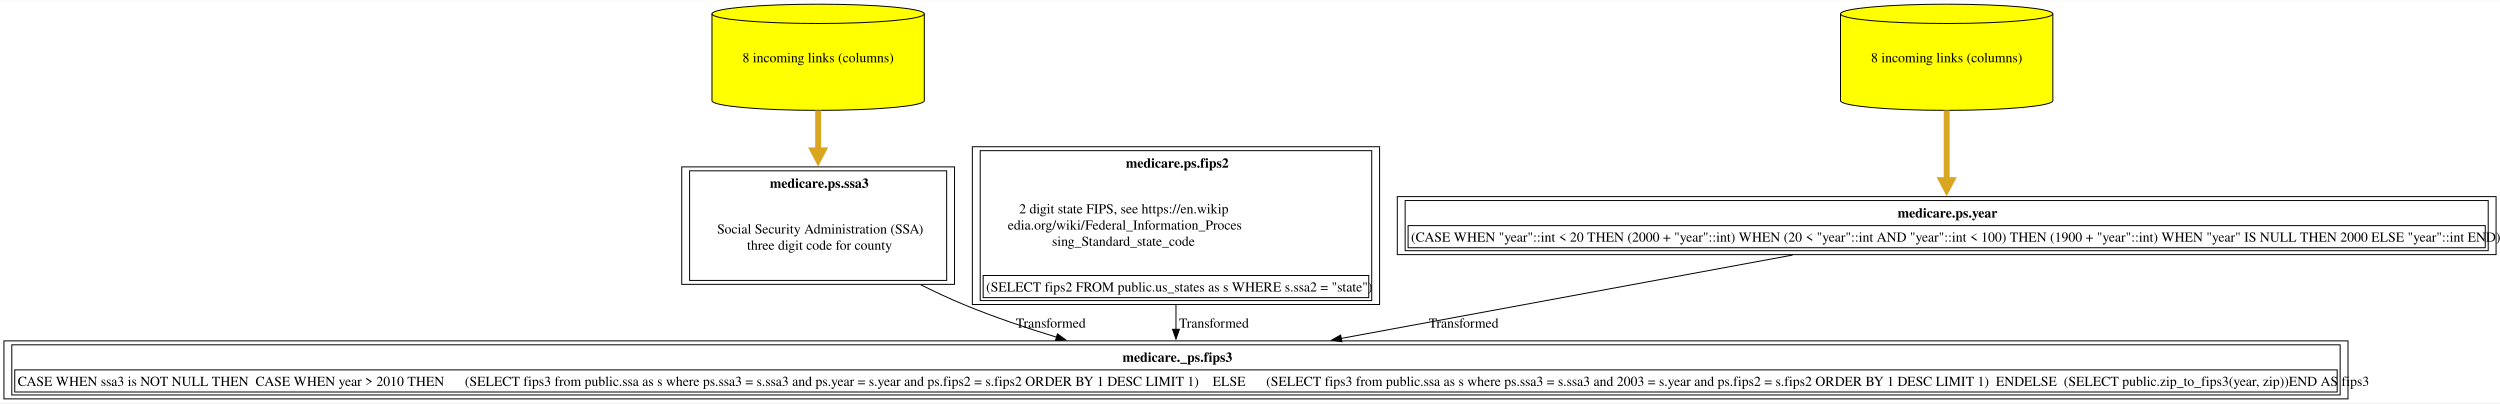
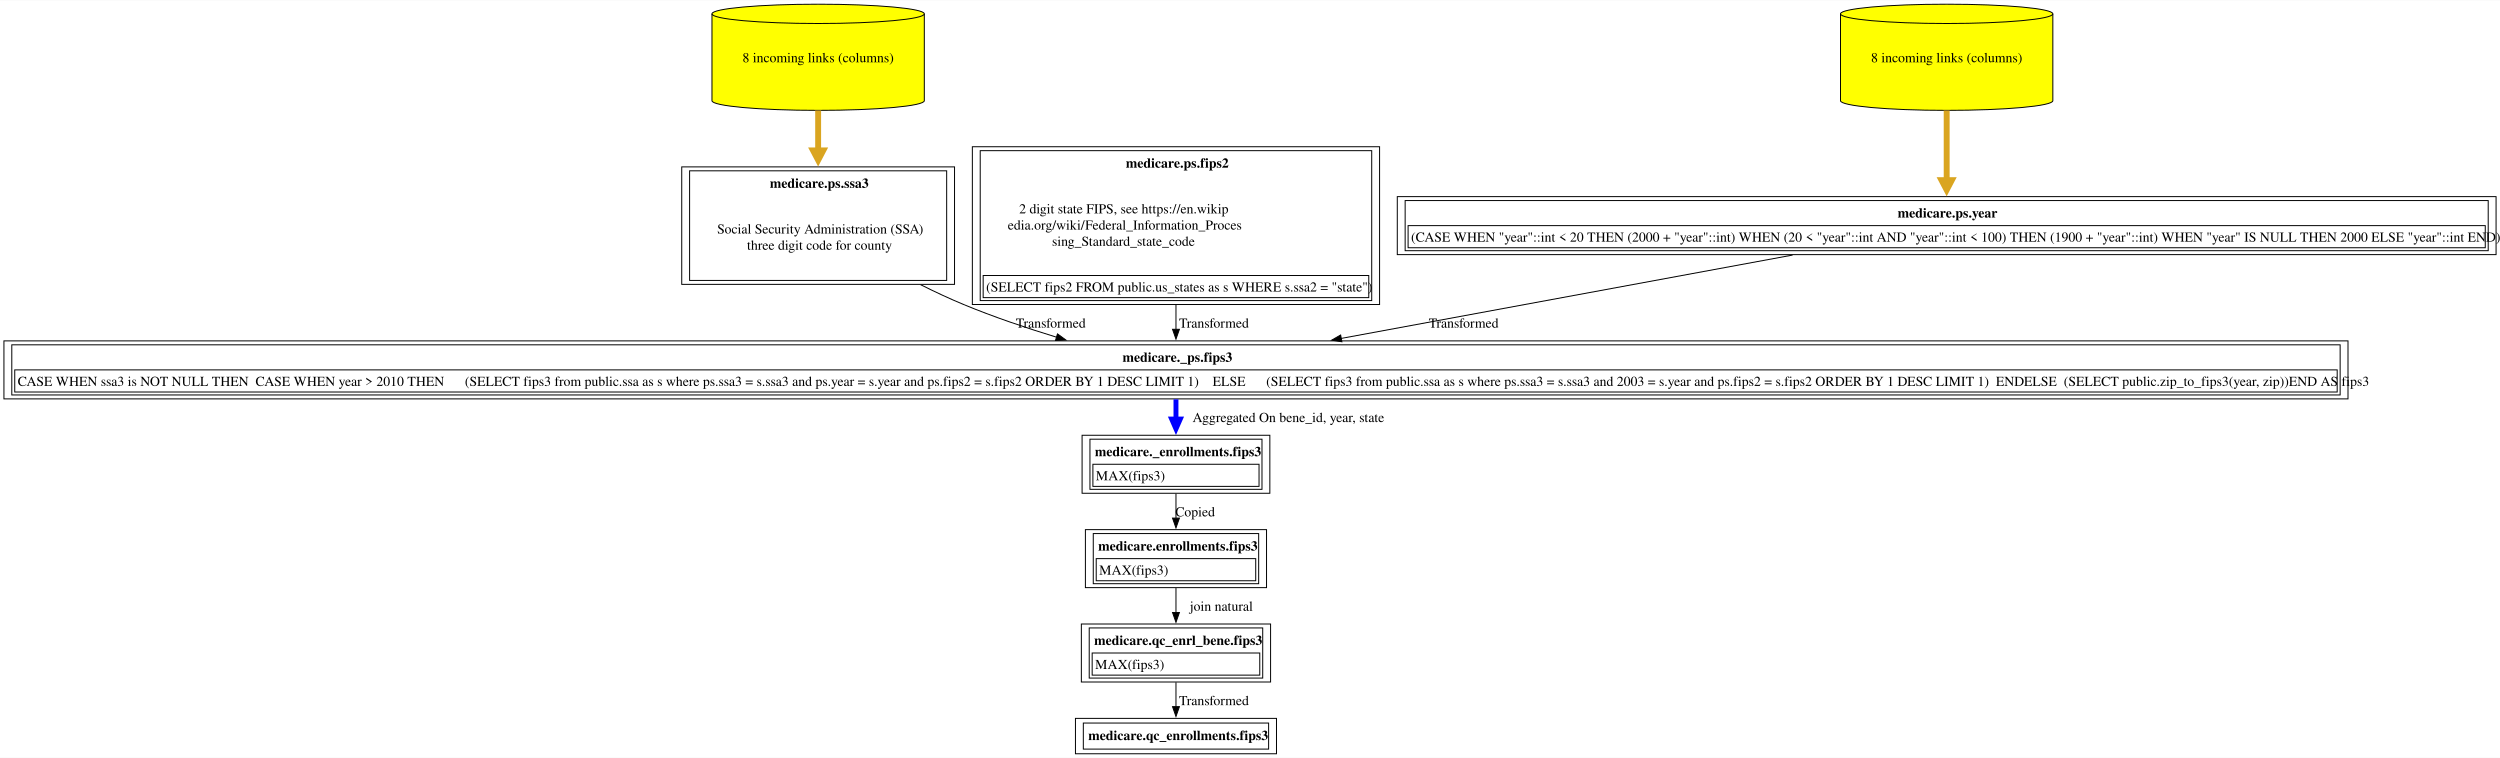
- <svg xmlns="http://www.w3.org/2000/svg" xmlns:xlink="http://www.w3.org/1999/xlink" width="2543pt" height="410pt" viewBox="0.00 0.00 2543.12 409.50">
-   <g id="graph0" class="graph" transform="scale(1 1) rotate(0) translate(4 405.5)">
-     <polygon fill="white" stroke="none" points="-4,4 -4,-405.5 2539.12,-405.5 2539.12,4 -4,4" />
+ <svg xmlns="http://www.w3.org/2000/svg" xmlns:xlink="http://www.w3.org/1999/xlink" width="2543pt" height="771pt" viewBox="0.00 0.00 2543.12 770.50">
+   <g id="graph0" class="graph" transform="scale(1 1) rotate(0) translate(4 766.5)">
+     <polygon fill="white" stroke="none" points="-4,4 -4,-766.5 2539.12,-766.5 2539.12,4 -4,4" />
    <g id="node1" class="node">
      <g id="a_node1">
-         <a xlink:href="../medicare._ps/fips3.html" xlink:title="&lt;TABLE&gt;" target="_blank">
-           <polygon fill="none" stroke="black" points="2384.5,-59 0,-59 0,0 2384.5,0 2384.5,-59" />
-           <text text-anchor="start" x="1137.88" y="-37.7" font-family="Times,serif" font-weight="bold" font-size="14.00">medicare._ps.fips3</text>
-           <polygon fill="none" stroke="black" points="11,-7 11,-29.5 2373.5,-29.5 2373.5,-7 11,-7" />
-           <text text-anchor="start" x="14" y="-13.2" font-family="Times,serif" font-size="14.00">CASE WHEN ssa3 is NOT NULL THEN  CASE WHEN year &gt; 2010 THEN      (SELECT fips3 from public.ssa as s where ps.ssa3 = s.ssa3 and ps.year = s.year and ps.fips2 = s.fips2 ORDER BY 1 DESC LIMIT 1)    ELSE      (SELECT fips3 from public.ssa as s where ps.ssa3 = s.ssa3 and 2003 = s.year and ps.fips2 = s.fips2 ORDER BY 1 DESC LIMIT 1)  ENDELSE  (SELECT public.zip_to_fips3(year, zip))END AS fips3</text>
-           <polygon fill="none" stroke="black" points="8,-4 8,-55 2376.5,-55 2376.5,-4 8,-4" />
+         <a xlink:href="../medicare.qc_enrollments/fips3.html" xlink:title="&lt;TABLE&gt;" target="_blank">
+           <polygon fill="none" stroke="black" points="1294.5,-36 1090,-36 1090,0 1294.5,0 1294.5,-36" />
+           <text text-anchor="start" x="1103" y="-13.95" font-family="Times,serif" font-weight="bold" font-size="14.00">medicare.qc_enrollments.fips3</text>
+           <polygon fill="none" stroke="black" points="1098,-4.75 1098,-31.25 1286.5,-31.25 1286.5,-4.75 1098,-4.75" />
        </a>
      </g>
    </g>
    <g id="node2" class="node">
      <g id="a_node2">
-         <a xlink:href="../medicare.ps/ssa3.html" xlink:title="&lt;TABLE&gt;" target="_blank">
-           <polygon fill="none" stroke="black" points="967,-236 689.5,-236 689.5,-116.5 967,-116.5 967,-236" />
-           <text text-anchor="start" x="779.12" y="-214.7" font-family="Times,serif" font-weight="bold" font-size="14.00">medicare.ps.ssa3</text>
-           <text text-anchor="start" x="725.5" y="-168.2" font-family="Times,serif" font-size="14.00">Social Security Administration (SSA)</text>
-           <text text-anchor="start" x="755.88" y="-151.7" font-family="Times,serif" font-size="14.00">three digit code for county</text>
-           <polygon fill="none" stroke="black" points="697.5,-120.5 697.5,-232 959,-232 959,-120.5 697.5,-120.5" />
+         <a xlink:href="../medicare.qc_enrl_bene/fips3.html" xlink:title="&lt;TABLE&gt;" target="_blank">
+           <polygon fill="none" stroke="black" points="1288.5,-132 1096,-132 1096,-73 1288.5,-73 1288.5,-132" />
+           <text text-anchor="start" x="1109" y="-110.7" font-family="Times,serif" font-weight="bold" font-size="14.00">medicare.qc_enrl_bene.fips3</text>
+           <polygon fill="none" stroke="black" points="1107,-80 1107,-102.5 1277.5,-102.5 1277.5,-80 1107,-80" />
+           <text text-anchor="start" x="1110" y="-86.2" font-family="Times,serif" font-size="14.00">MAX(fips3)</text>
+           <polygon fill="none" stroke="black" points="1104,-77 1104,-128 1280.5,-128 1280.5,-77 1104,-77" />
        </a>
      </g>
    </g>
    <g id="edge1" class="edge">
-       <path fill="none" stroke="black" d="M932.52,-116.15C947,-108.91 961.85,-101.97 976.25,-96 1006.28,-83.55 1039.54,-72.29 1070.77,-62.75" />
-       <polygon fill="black" stroke="black" points="1071.71,-66.13 1080.27,-59.89 1069.69,-59.42 1071.71,-66.13" />
-       <text text-anchor="middle" x="1064.88" y="-72.45" font-family="Times,serif" font-size="14.00">  Transformed</text>
+       <path fill="none" stroke="black" d="M1192.25,-72.65C1192.25,-64.62 1192.25,-55.91 1192.25,-47.89" />
+       <polygon fill="black" stroke="black" points="1195.75,-47.93 1192.25,-37.93 1188.75,-47.93 1195.75,-47.93" />
+       <text text-anchor="middle" x="1230.88" y="-49.45" font-family="Times,serif" font-size="14.00">  Transformed</text>
    </g>
    <g id="node3" class="node">
      <g id="a_node3">
-         <a xlink:href="../medicare.ps/ssa3.html" xlink:title="8 incoming links (columns)" target="_blank">
-           <path fill="yellow" stroke="black" d="M936.25,-391.68C936.25,-397.1 887.84,-401.5 828.25,-401.5 768.66,-401.5 720.25,-397.1 720.25,-391.68 720.25,-391.68 720.25,-303.32 720.25,-303.32 720.25,-297.9 768.66,-293.5 828.25,-293.5 887.84,-293.5 936.25,-297.9 936.25,-303.32 936.25,-303.32 936.25,-391.68 936.25,-391.68" />
-           <path fill="none" stroke="black" d="M936.25,-391.68C936.25,-386.26 887.84,-381.86 828.25,-381.86 768.66,-381.86 720.25,-386.26 720.25,-391.68" />
-           <text text-anchor="middle" x="828.25" y="-342.45" font-family="Times,serif" font-size="14.00">8 incoming links (columns)</text>
+         <a xlink:href="../medicare.enrollments/fips3.html" xlink:title="&lt;TABLE&gt;" target="_blank">
+           <polygon fill="none" stroke="black" points="1284.38,-228 1100.12,-228 1100.12,-169 1284.38,-169 1284.38,-228" />
+           <text text-anchor="start" x="1113.12" y="-206.7" font-family="Times,serif" font-weight="bold" font-size="14.00">medicare.enrollments.fips3</text>
+           <polygon fill="none" stroke="black" points="1111.12,-176 1111.12,-198.5 1273.38,-198.5 1273.38,-176 1111.12,-176" />
+           <text text-anchor="start" x="1114.12" y="-182.2" font-family="Times,serif" font-size="14.00">MAX(fips3)</text>
+           <polygon fill="none" stroke="black" points="1108.12,-173 1108.12,-224 1276.38,-224 1276.38,-173 1108.12,-173" />
        </a>
      </g>
    </g>
    <g id="edge2" class="edge">
-       <path fill="none" stroke="goldenrod" stroke-width="6" d="M828.25,-293.41C828.25,-280.38 828.25,-266.19 828.25,-252.34" />
-       <polygon fill="goldenrod" stroke="goldenrod" stroke-width="6" points="833.5,-252.79 828.25,-242.79 823,-252.79 833.5,-252.79" />
+       <path fill="none" stroke="black" d="M1192.25,-168.53C1192.25,-160.68 1192.25,-152.05 1192.25,-143.7" />
+       <polygon fill="black" stroke="black" points="1195.75,-143.73 1192.25,-133.73 1188.75,-143.73 1195.75,-143.73" />
+       <text text-anchor="middle" x="1238.38" y="-145.45" font-family="Times,serif" font-size="14.00">	join natural</text>
    </g>
    <g id="node4" class="node">
      <g id="a_node4">
-         <a xlink:href="../medicare.ps/fips2.html" xlink:title="&lt;TABLE&gt;" target="_blank">
-           <polygon fill="none" stroke="black" points="1399.38,-256.5 985.12,-256.5 985.12,-96 1399.38,-96 1399.38,-256.5" />
-           <text text-anchor="start" x="1141.25" y="-235.2" font-family="Times,serif" font-weight="bold" font-size="14.00">medicare.ps.fips2</text>
-           <text text-anchor="start" x="1032.75" y="-188.7" font-family="Times,serif" font-size="14.00">2 digit state FIPS, see https://en.wikip</text>
-           <text text-anchor="start" x="1021.12" y="-172.2" font-family="Times,serif" font-size="14.00">edia.org/wiki/Federal_Information_Proces</text>
-           <text text-anchor="start" x="1066.12" y="-155.7" font-family="Times,serif" font-size="14.00">sing_Standard_state_code</text>
-           <polygon fill="none" stroke="black" points="996.12,-103 996.12,-125.5 1388.38,-125.5 1388.38,-103 996.12,-103" />
-           <text text-anchor="start" x="999.12" y="-109.2" font-family="Times,serif" font-size="14.00">(SELECT fips2 FROM public.us_states as s WHERE s.ssa2 = "state")</text>
-           <polygon fill="none" stroke="black" points="993.12,-100 993.12,-252.5 1391.38,-252.5 1391.38,-100 993.12,-100" />
+         <a xlink:href="../medicare._enrollments/fips3.html" xlink:title="&lt;TABLE&gt;" target="_blank">
+           <polygon fill="none" stroke="black" points="1287.75,-324 1096.75,-324 1096.75,-265 1287.75,-265 1287.75,-324" />
+           <text text-anchor="start" x="1109.75" y="-302.7" font-family="Times,serif" font-weight="bold" font-size="14.00">medicare._enrollments.fips3</text>
+           <polygon fill="none" stroke="black" points="1107.75,-272 1107.75,-294.5 1276.75,-294.5 1276.75,-272 1107.75,-272" />
+           <text text-anchor="start" x="1110.75" y="-278.2" font-family="Times,serif" font-size="14.00">MAX(fips3)</text>
+           <polygon fill="none" stroke="black" points="1104.75,-269 1104.75,-320 1279.75,-320 1279.75,-269 1104.75,-269" />
        </a>
      </g>
    </g>
    <g id="edge3" class="edge">
-       <path fill="none" stroke="black" d="M1192.25,-95.68C1192.25,-87.04 1192.25,-78.54 1192.25,-70.68" />
-       <polygon fill="black" stroke="black" points="1195.75,-70.81 1192.25,-60.81 1188.75,-70.81 1195.75,-70.81" />
-       <text text-anchor="middle" x="1230.88" y="-72.45" font-family="Times,serif" font-size="14.00">  Transformed</text>
+       <path fill="none" stroke="black" d="M1192.25,-264.53C1192.25,-256.68 1192.25,-248.05 1192.25,-239.7" />
+       <polygon fill="black" stroke="black" points="1195.75,-239.73 1192.25,-229.73 1188.75,-239.73 1195.75,-239.73" />
+       <text text-anchor="middle" x="1211.75" y="-241.45" font-family="Times,serif" font-size="14.00">Copied</text>
    </g>
    <g id="node5" class="node">
      <g id="a_node5">
-         <a xlink:href="../medicare.ps/year.html" xlink:title="&lt;TABLE&gt;" target="_blank">
-           <polygon fill="none" stroke="black" points="2535.12,-205.75 1417.38,-205.75 1417.38,-146.75 2535.12,-146.75 2535.12,-205.75" />
-           <text text-anchor="start" x="1926.38" y="-184.45" font-family="Times,serif" font-weight="bold" font-size="14.00">medicare.ps.year</text>
-           <polygon fill="none" stroke="black" points="1428.38,-153.75 1428.38,-176.25 2524.12,-176.25 2524.12,-153.75 1428.38,-153.75" />
-           <text text-anchor="start" x="1431.38" y="-159.95" font-family="Times,serif" font-size="14.00">(CASE WHEN "year"::int &lt; 20 THEN (2000 + "year"::int) WHEN (20 &lt; "year"::int AND "year"::int &lt; 100) THEN (1900 + "year"::int) WHEN "year" IS NULL THEN 2000 ELSE "year"::int END)</text>
-           <polygon fill="none" stroke="black" points="1425.38,-150.75 1425.38,-201.75 2527.12,-201.75 2527.12,-150.75 1425.38,-150.75" />
+         <a xlink:href="../medicare._ps/fips3.html" xlink:title="&lt;TABLE&gt;" target="_blank">
+           <polygon fill="none" stroke="black" points="2384.5,-420 0,-420 0,-361 2384.5,-361 2384.5,-420" />
+           <text text-anchor="start" x="1137.88" y="-398.7" font-family="Times,serif" font-weight="bold" font-size="14.00">medicare._ps.fips3</text>
+           <polygon fill="none" stroke="black" points="11,-368 11,-390.5 2373.5,-390.5 2373.5,-368 11,-368" />
+           <text text-anchor="start" x="14" y="-374.2" font-family="Times,serif" font-size="14.00">CASE WHEN ssa3 is NOT NULL THEN  CASE WHEN year &gt; 2010 THEN      (SELECT fips3 from public.ssa as s where ps.ssa3 = s.ssa3 and ps.year = s.year and ps.fips2 = s.fips2 ORDER BY 1 DESC LIMIT 1)    ELSE      (SELECT fips3 from public.ssa as s where ps.ssa3 = s.ssa3 and 2003 = s.year and ps.fips2 = s.fips2 ORDER BY 1 DESC LIMIT 1)  ENDELSE  (SELECT public.zip_to_fips3(year, zip))END AS fips3</text>
+           <polygon fill="none" stroke="black" points="8,-365 8,-416 2376.5,-416 2376.5,-365 8,-365" />
        </a>
      </g>
    </g>
    <g id="edge4" class="edge">
-       <path fill="none" stroke="black" d="M1819.48,-146.31C1686.46,-121.75 1496.08,-86.6 1360.02,-61.47" />
-       <polygon fill="black" stroke="black" points="1361.04,-58.1 1350.57,-59.73 1359.77,-64.99 1361.04,-58.1" />
-       <text text-anchor="middle" x="1484.88" y="-72.45" font-family="Times,serif" font-size="14.00">  Transformed</text>
+       <path fill="none" stroke="blue" stroke-width="5" d="M1192.25,-360.53C1192.25,-354.13 1192.25,-347.2 1192.25,-340.33" />
+       <polygon fill="blue" stroke="blue" stroke-width="5" points="1196.63,-340.45 1192.25,-330.45 1187.88,-340.45 1196.63,-340.45" />
+       <text text-anchor="middle" x="1306.62" y="-337.45" font-family="Times,serif" font-size="14.00">	  Aggregated On bene_id, year, state</text>
    </g>
    <g id="node6" class="node">
      <g id="a_node6">
-         <a xlink:href="../medicare.ps/year.html" xlink:title="8 incoming links (columns)" target="_blank">
-           <path fill="yellow" stroke="black" d="M2084.25,-391.68C2084.25,-397.1 2035.84,-401.5 1976.25,-401.5 1916.66,-401.5 1868.25,-397.1 1868.25,-391.68 1868.25,-391.68 1868.25,-303.32 1868.25,-303.32 1868.25,-297.9 1916.66,-293.5 1976.25,-293.5 2035.84,-293.5 2084.25,-297.9 2084.25,-303.32 2084.25,-303.32 2084.25,-391.68 2084.25,-391.68" />
-           <path fill="none" stroke="black" d="M2084.25,-391.68C2084.25,-386.26 2035.84,-381.86 1976.25,-381.86 1916.66,-381.86 1868.25,-386.26 1868.25,-391.68" />
-           <text text-anchor="middle" x="1976.25" y="-342.45" font-family="Times,serif" font-size="14.00">8 incoming links (columns)</text>
+         <a xlink:href="../medicare.ps/ssa3.html" xlink:title="&lt;TABLE&gt;" target="_blank">
+           <polygon fill="none" stroke="black" points="967,-597 689.5,-597 689.5,-477.5 967,-477.5 967,-597" />
+           <text text-anchor="start" x="779.12" y="-575.7" font-family="Times,serif" font-weight="bold" font-size="14.00">medicare.ps.ssa3</text>
+           <text text-anchor="start" x="725.5" y="-529.2" font-family="Times,serif" font-size="14.00">Social Security Administration (SSA)</text>
+           <text text-anchor="start" x="755.88" y="-512.7" font-family="Times,serif" font-size="14.00">three digit code for county</text>
+           <polygon fill="none" stroke="black" points="697.5,-481.5 697.5,-593 959,-593 959,-481.5 697.5,-481.5" />
        </a>
      </g>
    </g>
    <g id="edge5" class="edge">
-       <path fill="none" stroke="goldenrod" stroke-width="6" d="M1976.25,-293.41C1976.25,-270.62 1976.25,-244.26 1976.25,-222.42" />
-       <polygon fill="goldenrod" stroke="goldenrod" stroke-width="6" points="1981.5,-222.48 1976.25,-212.48 1971,-222.48 1981.5,-222.48" />
+       <path fill="none" stroke="black" d="M932.52,-477.15C947,-469.91 961.85,-462.97 976.25,-457 1006.28,-444.55 1039.54,-433.29 1070.77,-423.75" />
+       <polygon fill="black" stroke="black" points="1071.71,-427.13 1080.27,-420.89 1069.69,-420.42 1071.71,-427.13" />
+       <text text-anchor="middle" x="1064.88" y="-433.45" font-family="Times,serif" font-size="14.00">  Transformed</text>
+     </g>
+     <g id="node7" class="node">
+       <g id="a_node7">
+         <a xlink:href="../medicare.ps/ssa3.html" xlink:title="8 incoming links (columns)" target="_blank">
+           <path fill="yellow" stroke="black" d="M936.25,-752.68C936.25,-758.1 887.84,-762.5 828.25,-762.5 768.66,-762.5 720.25,-758.1 720.25,-752.68 720.25,-752.68 720.25,-664.32 720.25,-664.32 720.25,-658.9 768.66,-654.5 828.25,-654.5 887.84,-654.5 936.25,-658.9 936.25,-664.32 936.25,-664.32 936.25,-752.68 936.25,-752.68" />
+           <path fill="none" stroke="black" d="M936.25,-752.68C936.25,-747.26 887.84,-742.86 828.25,-742.86 768.66,-742.86 720.25,-747.26 720.25,-752.68" />
+           <text text-anchor="middle" x="828.25" y="-703.45" font-family="Times,serif" font-size="14.00">8 incoming links (columns)</text>
+         </a>
+       </g>
+     </g>
+     <g id="edge6" class="edge">
+       <path fill="none" stroke="goldenrod" stroke-width="6" d="M828.25,-654.41C828.25,-641.38 828.25,-627.19 828.25,-613.34" />
+       <polygon fill="goldenrod" stroke="goldenrod" stroke-width="6" points="833.5,-613.79 828.25,-603.79 823,-613.79 833.5,-613.79" />
+     </g>
+     <g id="node8" class="node">
+       <g id="a_node8">
+         <a xlink:href="../medicare.ps/fips2.html" xlink:title="&lt;TABLE&gt;" target="_blank">
+           <polygon fill="none" stroke="black" points="1399.38,-617.5 985.12,-617.5 985.12,-457 1399.38,-457 1399.38,-617.5" />
+           <text text-anchor="start" x="1141.25" y="-596.2" font-family="Times,serif" font-weight="bold" font-size="14.00">medicare.ps.fips2</text>
+           <text text-anchor="start" x="1032.75" y="-549.7" font-family="Times,serif" font-size="14.00">2 digit state FIPS, see https://en.wikip</text>
+           <text text-anchor="start" x="1021.12" y="-533.2" font-family="Times,serif" font-size="14.00">edia.org/wiki/Federal_Information_Proces</text>
+           <text text-anchor="start" x="1066.12" y="-516.7" font-family="Times,serif" font-size="14.00">sing_Standard_state_code</text>
+           <polygon fill="none" stroke="black" points="996.12,-464 996.12,-486.5 1388.38,-486.5 1388.38,-464 996.12,-464" />
+           <text text-anchor="start" x="999.12" y="-470.2" font-family="Times,serif" font-size="14.00">(SELECT fips2 FROM public.us_states as s WHERE s.ssa2 = "state")</text>
+           <polygon fill="none" stroke="black" points="993.12,-461 993.12,-613.5 1391.38,-613.5 1391.38,-461 993.12,-461" />
+         </a>
+       </g>
+     </g>
+     <g id="edge7" class="edge">
+       <path fill="none" stroke="black" d="M1192.25,-456.68C1192.25,-448.04 1192.25,-439.54 1192.25,-431.68" />
+       <polygon fill="black" stroke="black" points="1195.75,-431.81 1192.25,-421.81 1188.75,-431.81 1195.75,-431.81" />
+       <text text-anchor="middle" x="1230.88" y="-433.45" font-family="Times,serif" font-size="14.00">  Transformed</text>
+     </g>
+     <g id="node9" class="node">
+       <g id="a_node9">
+         <a xlink:href="../medicare.ps/year.html" xlink:title="&lt;TABLE&gt;" target="_blank">
+           <polygon fill="none" stroke="black" points="2535.12,-566.75 1417.38,-566.75 1417.38,-507.75 2535.12,-507.75 2535.12,-566.75" />
+           <text text-anchor="start" x="1926.38" y="-545.45" font-family="Times,serif" font-weight="bold" font-size="14.00">medicare.ps.year</text>
+           <polygon fill="none" stroke="black" points="1428.38,-514.75 1428.38,-537.25 2524.12,-537.25 2524.12,-514.75 1428.38,-514.75" />
+           <text text-anchor="start" x="1431.38" y="-520.95" font-family="Times,serif" font-size="14.00">(CASE WHEN "year"::int &lt; 20 THEN (2000 + "year"::int) WHEN (20 &lt; "year"::int AND "year"::int &lt; 100) THEN (1900 + "year"::int) WHEN "year" IS NULL THEN 2000 ELSE "year"::int END)</text>
+           <polygon fill="none" stroke="black" points="1425.38,-511.75 1425.38,-562.75 2527.12,-562.75 2527.12,-511.75 1425.38,-511.75" />
+         </a>
+       </g>
+     </g>
+     <g id="edge8" class="edge">
+       <path fill="none" stroke="black" d="M1819.48,-507.31C1686.46,-482.75 1496.08,-447.6 1360.02,-422.47" />
+       <polygon fill="black" stroke="black" points="1361.04,-419.1 1350.57,-420.73 1359.77,-425.99 1361.04,-419.1" />
+       <text text-anchor="middle" x="1484.88" y="-433.45" font-family="Times,serif" font-size="14.00">  Transformed</text>
+     </g>
+     <g id="node10" class="node">
+       <g id="a_node10">
+         <a xlink:href="../medicare.ps/year.html" xlink:title="8 incoming links (columns)" target="_blank">
+           <path fill="yellow" stroke="black" d="M2084.25,-752.68C2084.25,-758.1 2035.84,-762.5 1976.25,-762.5 1916.66,-762.5 1868.25,-758.1 1868.25,-752.68 1868.25,-752.68 1868.25,-664.32 1868.25,-664.32 1868.25,-658.9 1916.66,-654.5 1976.25,-654.5 2035.84,-654.5 2084.25,-658.9 2084.25,-664.32 2084.25,-664.32 2084.25,-752.68 2084.25,-752.68" />
+           <path fill="none" stroke="black" d="M2084.25,-752.68C2084.25,-747.26 2035.84,-742.86 1976.25,-742.86 1916.66,-742.86 1868.25,-747.26 1868.25,-752.68" />
+           <text text-anchor="middle" x="1976.25" y="-703.45" font-family="Times,serif" font-size="14.00">8 incoming links (columns)</text>
+         </a>
+       </g>
+     </g>
+     <g id="edge9" class="edge">
+       <path fill="none" stroke="goldenrod" stroke-width="6" d="M1976.25,-654.41C1976.25,-631.62 1976.25,-605.26 1976.25,-583.42" />
+       <polygon fill="goldenrod" stroke="goldenrod" stroke-width="6" points="1981.5,-583.48 1976.25,-573.48 1971,-583.48 1981.5,-583.48" />
    </g>
  </g>
</svg>
